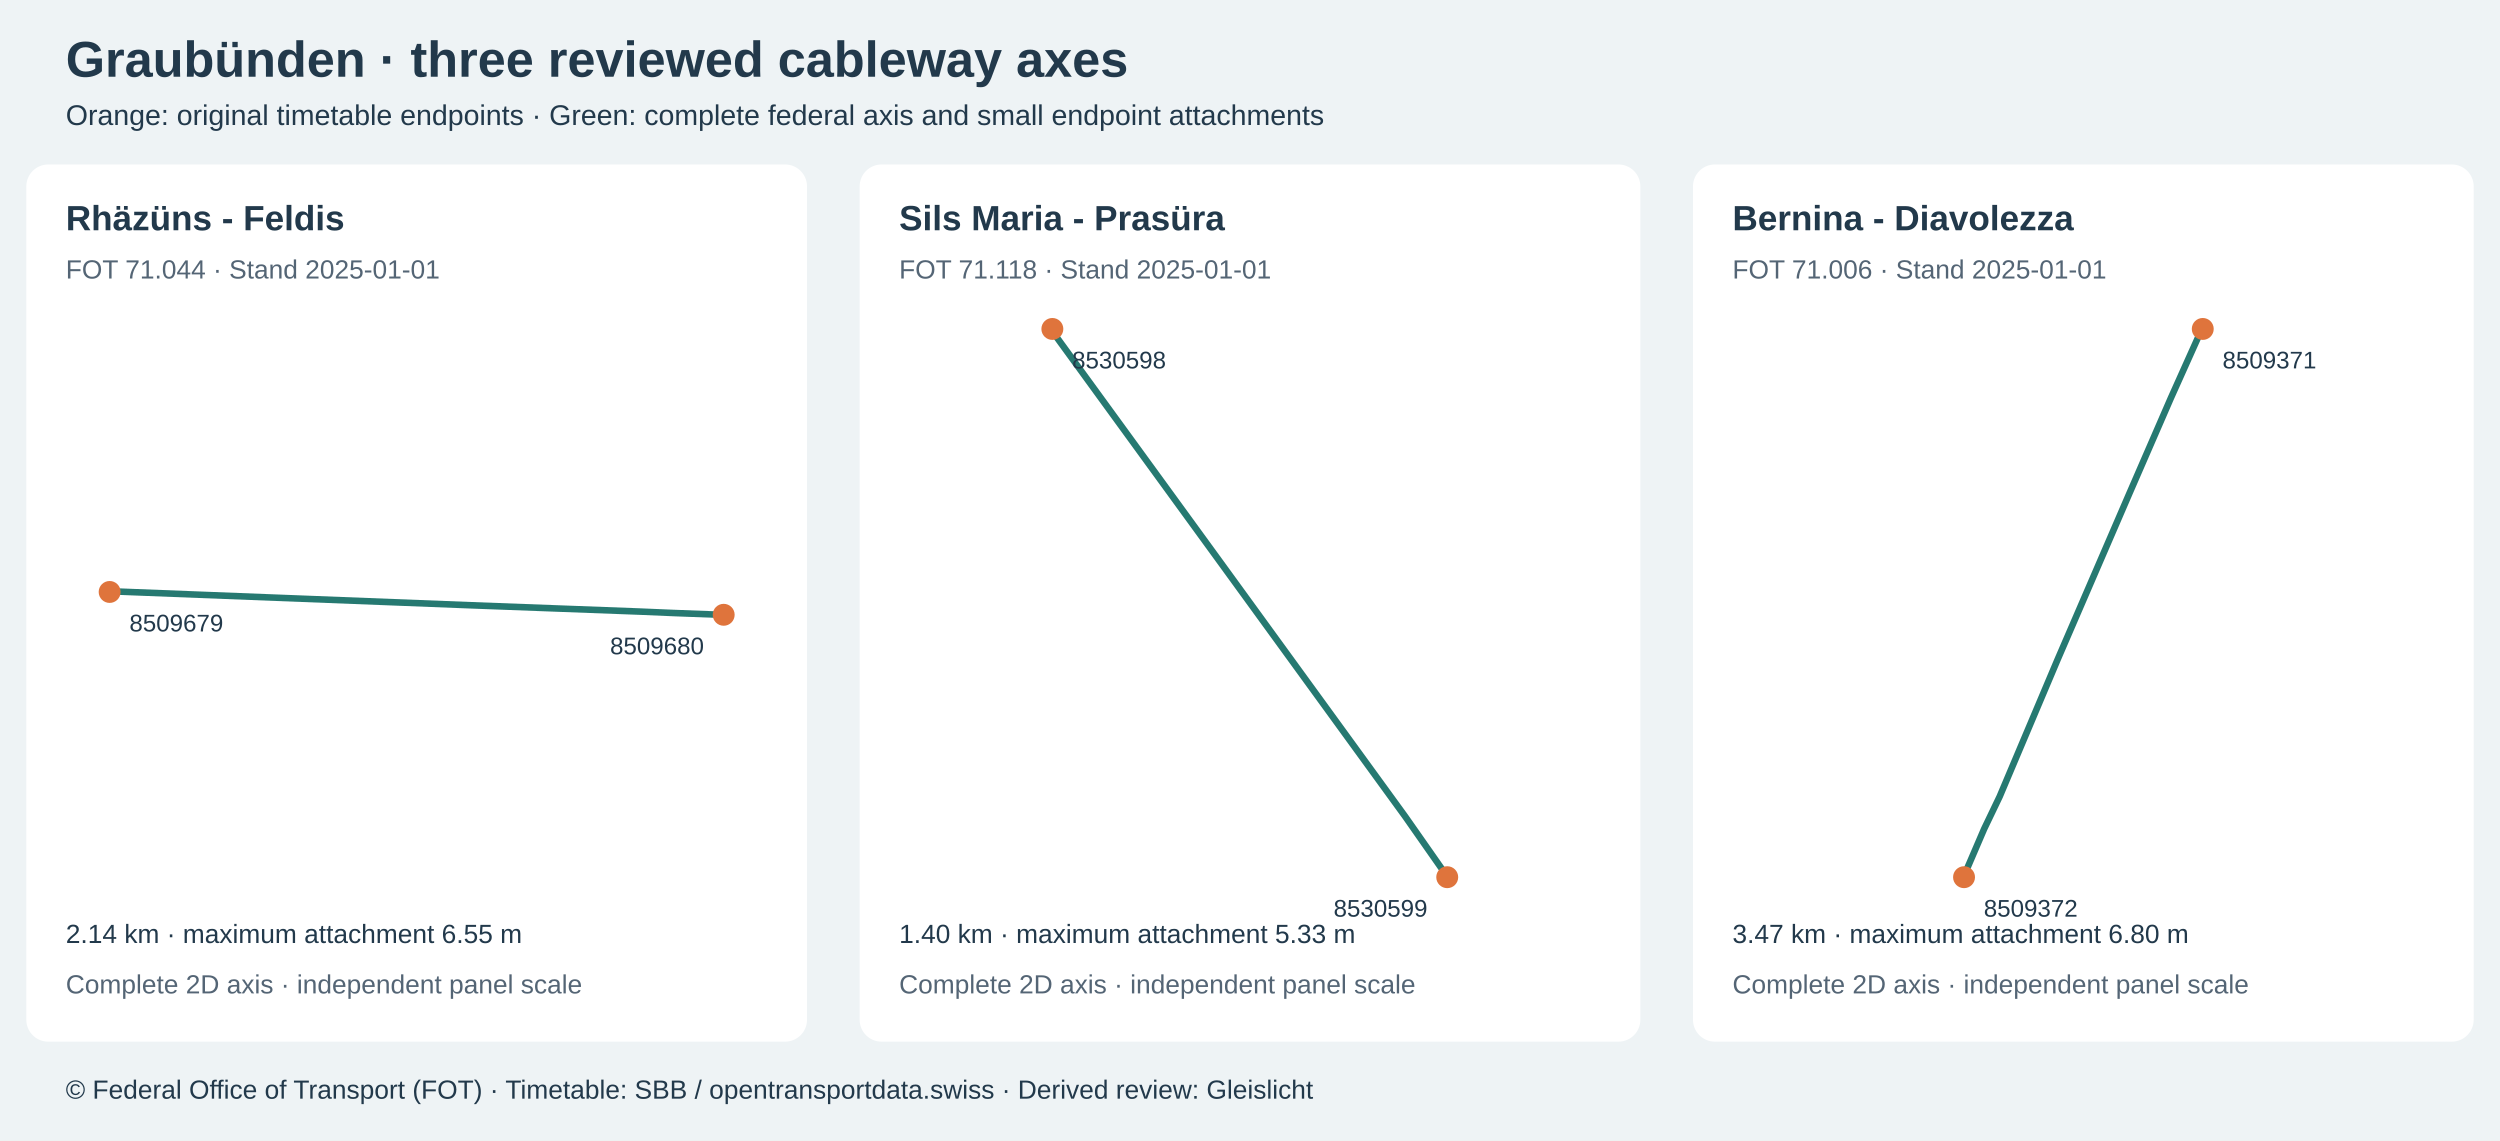
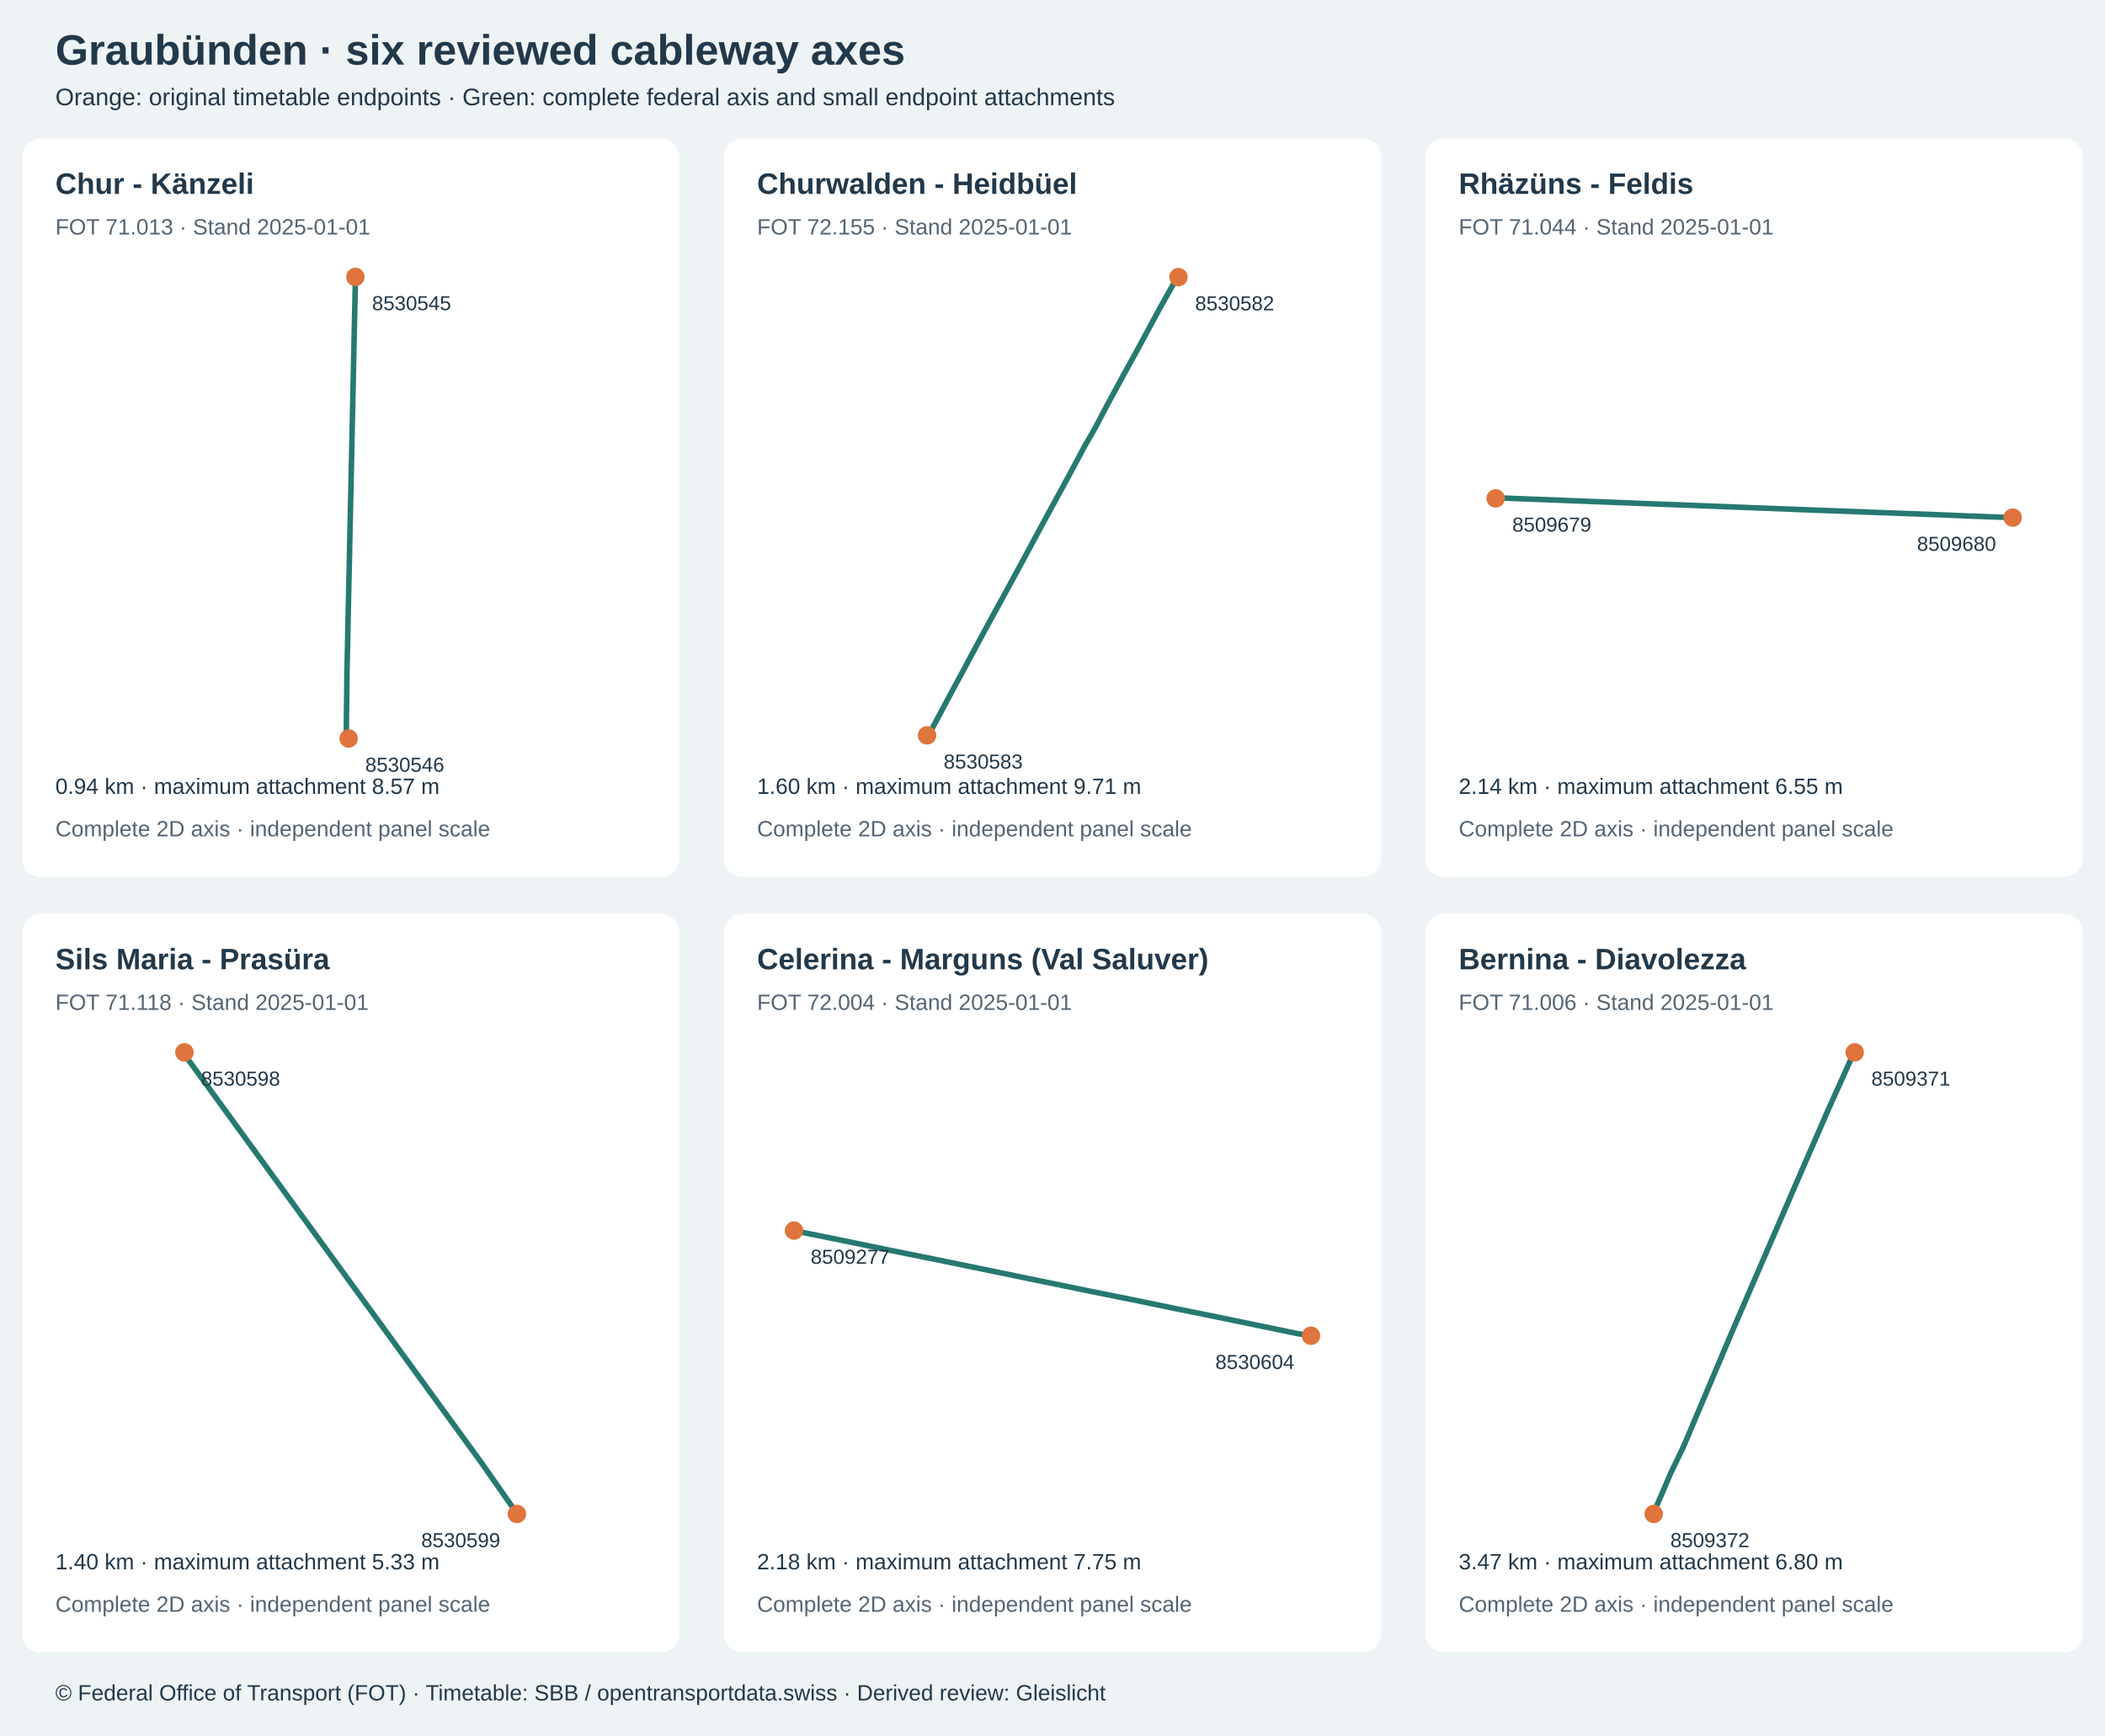
- <svg xmlns="http://www.w3.org/2000/svg" width="1140" height="520" viewBox="0 0 1140 520">
-   <rect width="1140" height="520" fill="#eef3f5" />
+ <svg xmlns="http://www.w3.org/2000/svg" width="1140" height="940" viewBox="0 0 1140 940">
+   <rect width="1140" height="940" fill="#eef3f5" />
  <g font-family="Arial, sans-serif" fill="#22394b">
-     <text x="30" y="35" font-size="23" font-weight="600">Graubünden · three reviewed cableway axes</text>
+     <text x="30" y="35" font-size="23" font-weight="600">Graubünden · six reviewed cableway axes</text>
    <text x="30" y="57" font-size="13">Orange: original timetable endpoints · Green: complete federal axis and small endpoint attachments</text>
    <g transform="translate(0,75)">
+       <rect x="12" y="0" width="356" height="400" rx="10" fill="#fff" />
+       <text x="30" y="30" font-size="16" font-weight="600">Chur - Känzeli</text>
+       <text x="30" y="52" font-size="12" fill="#546575">FOT 71.013 · Stand 2025-01-01</text>
+       <polyline points="192.463,75 192.457,77.29 187.889,289.667 187.537,323.111 188.81,325" fill="none" stroke="#267971" stroke-width="3" />
+       <circle cx="192.463" cy="75" r="5" fill="#df743c" />
+       <text x="201.463" y="93" text-anchor="start" font-size="11">8530545</text>
+       <circle cx="188.81" cy="325" r="5" fill="#df743c" />
+       <text x="197.81" y="343" text-anchor="start" font-size="11">8530546</text>
+       <text x="30" y="355" font-size="12">0.94 km · maximum attachment 8.57 m</text>
+       <text x="30" y="378" font-size="12" fill="#546575">Complete 2D axis · independent panel scale</text>
+     </g>
+     <g transform="translate(380,75)">
+       <rect x="12" y="0" width="356" height="400" rx="10" fill="#fff" />
+       <text x="30" y="30" font-size="16" font-weight="600">Churwalden - Heidbüel</text>
+       <text x="30" y="52" font-size="12" fill="#546575">FOT 72.155 · Stand 2025-01-01</text>
+       <polyline points="258.209,75.094 257.636,75 248.357,91.5 235.97,114.49 228.724,127.601 219.667,144.292 212.876,157.175 207.297,166.894 197.344,185.489 189.572,199.696 181.115,215.296 174.129,228.3 162.174,250.303 156.003,261.526 145.276,281.403 142.107,287.403 138.987,293.08 124.994,319.253 121.791,325 122.057,323.283" fill="none" stroke="#267971" stroke-width="3" />
+       <circle cx="258.209" cy="75.094" r="5" fill="#df743c" />
+       <text x="267.209" y="93.094" text-anchor="start" font-size="11">8530582</text>
+       <circle cx="122.057" cy="323.283" r="5" fill="#df743c" />
+       <text x="131.057" y="341.283" text-anchor="start" font-size="11">8530583</text>
+       <text x="30" y="355" font-size="12">1.60 km · maximum attachment 9.71 m</text>
+       <text x="30" y="378" font-size="12" fill="#546575">Complete 2D axis · independent panel scale</text>
+     </g>
+     <g transform="translate(760,75)">
      <rect x="12" y="0" width="356" height="400" rx="10" fill="#fff" />
      <text x="30" y="30" font-size="16" font-weight="600">Rhäzüns - Feldis</text>
      <text x="30" y="52" font-size="12" fill="#546575">FOT 71.044 · Stand 2025-01-01</text>
      <polyline points="50,194.934 50.807,194.641 214.791,201.006 291.684,203.877 307.244,204.535 329.345,205.359 330,205.345" fill="none" stroke="#267971" stroke-width="3" />
      <circle cx="50" cy="194.934" r="5" fill="#df743c" />
      <text x="59" y="212.934" text-anchor="start" font-size="11">8509679</text>
      <circle cx="330" cy="205.345" r="5" fill="#df743c" />
      <text x="321" y="223.345" text-anchor="end" font-size="11">8509680</text>
      <text x="30" y="355" font-size="12">2.14 km · maximum attachment 6.55 m</text>
      <text x="30" y="378" font-size="12" fill="#546575">Complete 2D axis · independent panel scale</text>
    </g>
-     <g transform="translate(380,75)">
+     <g transform="translate(0,495)">
      <rect x="12" y="0" width="356" height="400" rx="10" fill="#fff" />
      <text x="30" y="30" font-size="16" font-weight="600">Sils Maria - Prasüra</text>
      <text x="30" y="52" font-size="12" fill="#546575">FOT 71.118 · Stand 2025-01-01</text>
      <polyline points="279.936,325 280.125,324.978 260.765,297.326 176.879,181.909 99.934,76.169 99.875,75" fill="none" stroke="#267971" stroke-width="3" />
      <circle cx="279.936" cy="325" r="5" fill="#df743c" />
      <text x="270.936" y="343" text-anchor="end" font-size="11">8530599</text>
      <circle cx="99.875" cy="75" r="5" fill="#df743c" />
      <text x="108.875" y="93" text-anchor="start" font-size="11">8530598</text>
      <text x="30" y="355" font-size="12">1.40 km · maximum attachment 5.33 m</text>
      <text x="30" y="378" font-size="12" fill="#546575">Complete 2D axis · independent panel scale</text>
    </g>
-     <g transform="translate(760,75)">
+     <g transform="translate(380,495)">
+       <rect x="12" y="0" width="356" height="400" rx="10" fill="#fff" />
+       <text x="30" y="30" font-size="16" font-weight="600">Celerina - Marguns (Val Saluver)</text>
+       <text x="30" y="52" font-size="12" fill="#546575">FOT 72.004 · Stand 2025-01-01</text>
+       <polyline points="330,228.487 329.521,228.358 322.869,227.365 302.687,223.192 279.511,218.403 257.243,213.906 233.284,208.962 210.884,204.461 191.352,200.444 188.226,199.822 169.475,195.96 126.633,187.154 102.019,182.194 75.845,176.793 59.044,173.389 50.968,171.827 50,171.513" fill="none" stroke="#267971" stroke-width="3" />
+       <circle cx="330" cy="228.487" r="5" fill="#df743c" />
+       <text x="321" y="246.487" text-anchor="end" font-size="11">8530604</text>
+       <circle cx="50" cy="171.513" r="5" fill="#df743c" />
+       <text x="59" y="189.513" text-anchor="start" font-size="11">8509277</text>
+       <text x="30" y="355" font-size="12">2.18 km · maximum attachment 7.75 m</text>
+       <text x="30" y="378" font-size="12" fill="#546575">Complete 2D axis · independent panel scale</text>
+     </g>
+     <g transform="translate(760,495)">
      <rect x="12" y="0" width="356" height="400" rx="10" fill="#fff" />
      <text x="30" y="30" font-size="16" font-weight="600">Bernina - Diavolezza</text>
      <text x="30" y="52" font-size="12" fill="#546575">FOT 71.006 · Stand 2025-01-01</text>
      <polyline points="244.457,75 244.023,75.074 229.983,106.35 210.908,150.218 178.26,225.774 151.848,288.225 144.785,302.957 135.543,324.469 135.602,325" fill="none" stroke="#267971" stroke-width="3" />
      <circle cx="244.457" cy="75" r="5" fill="#df743c" />
      <text x="253.457" y="93" text-anchor="start" font-size="11">8509371</text>
      <circle cx="135.602" cy="325" r="5" fill="#df743c" />
      <text x="144.602" y="343" text-anchor="start" font-size="11">8509372</text>
      <text x="30" y="355" font-size="12">3.47 km · maximum attachment 6.80 m</text>
      <text x="30" y="378" font-size="12" fill="#546575">Complete 2D axis · independent panel scale</text>
    </g>
-     <text x="30" y="501" font-size="12">© Federal Office of Transport (FOT) · Timetable: SBB / opentransportdata.swiss · Derived review: Gleislicht</text>
+     <text x="30" y="921" font-size="12">© Federal Office of Transport (FOT) · Timetable: SBB / opentransportdata.swiss · Derived review: Gleislicht</text>
  </g>
</svg>
